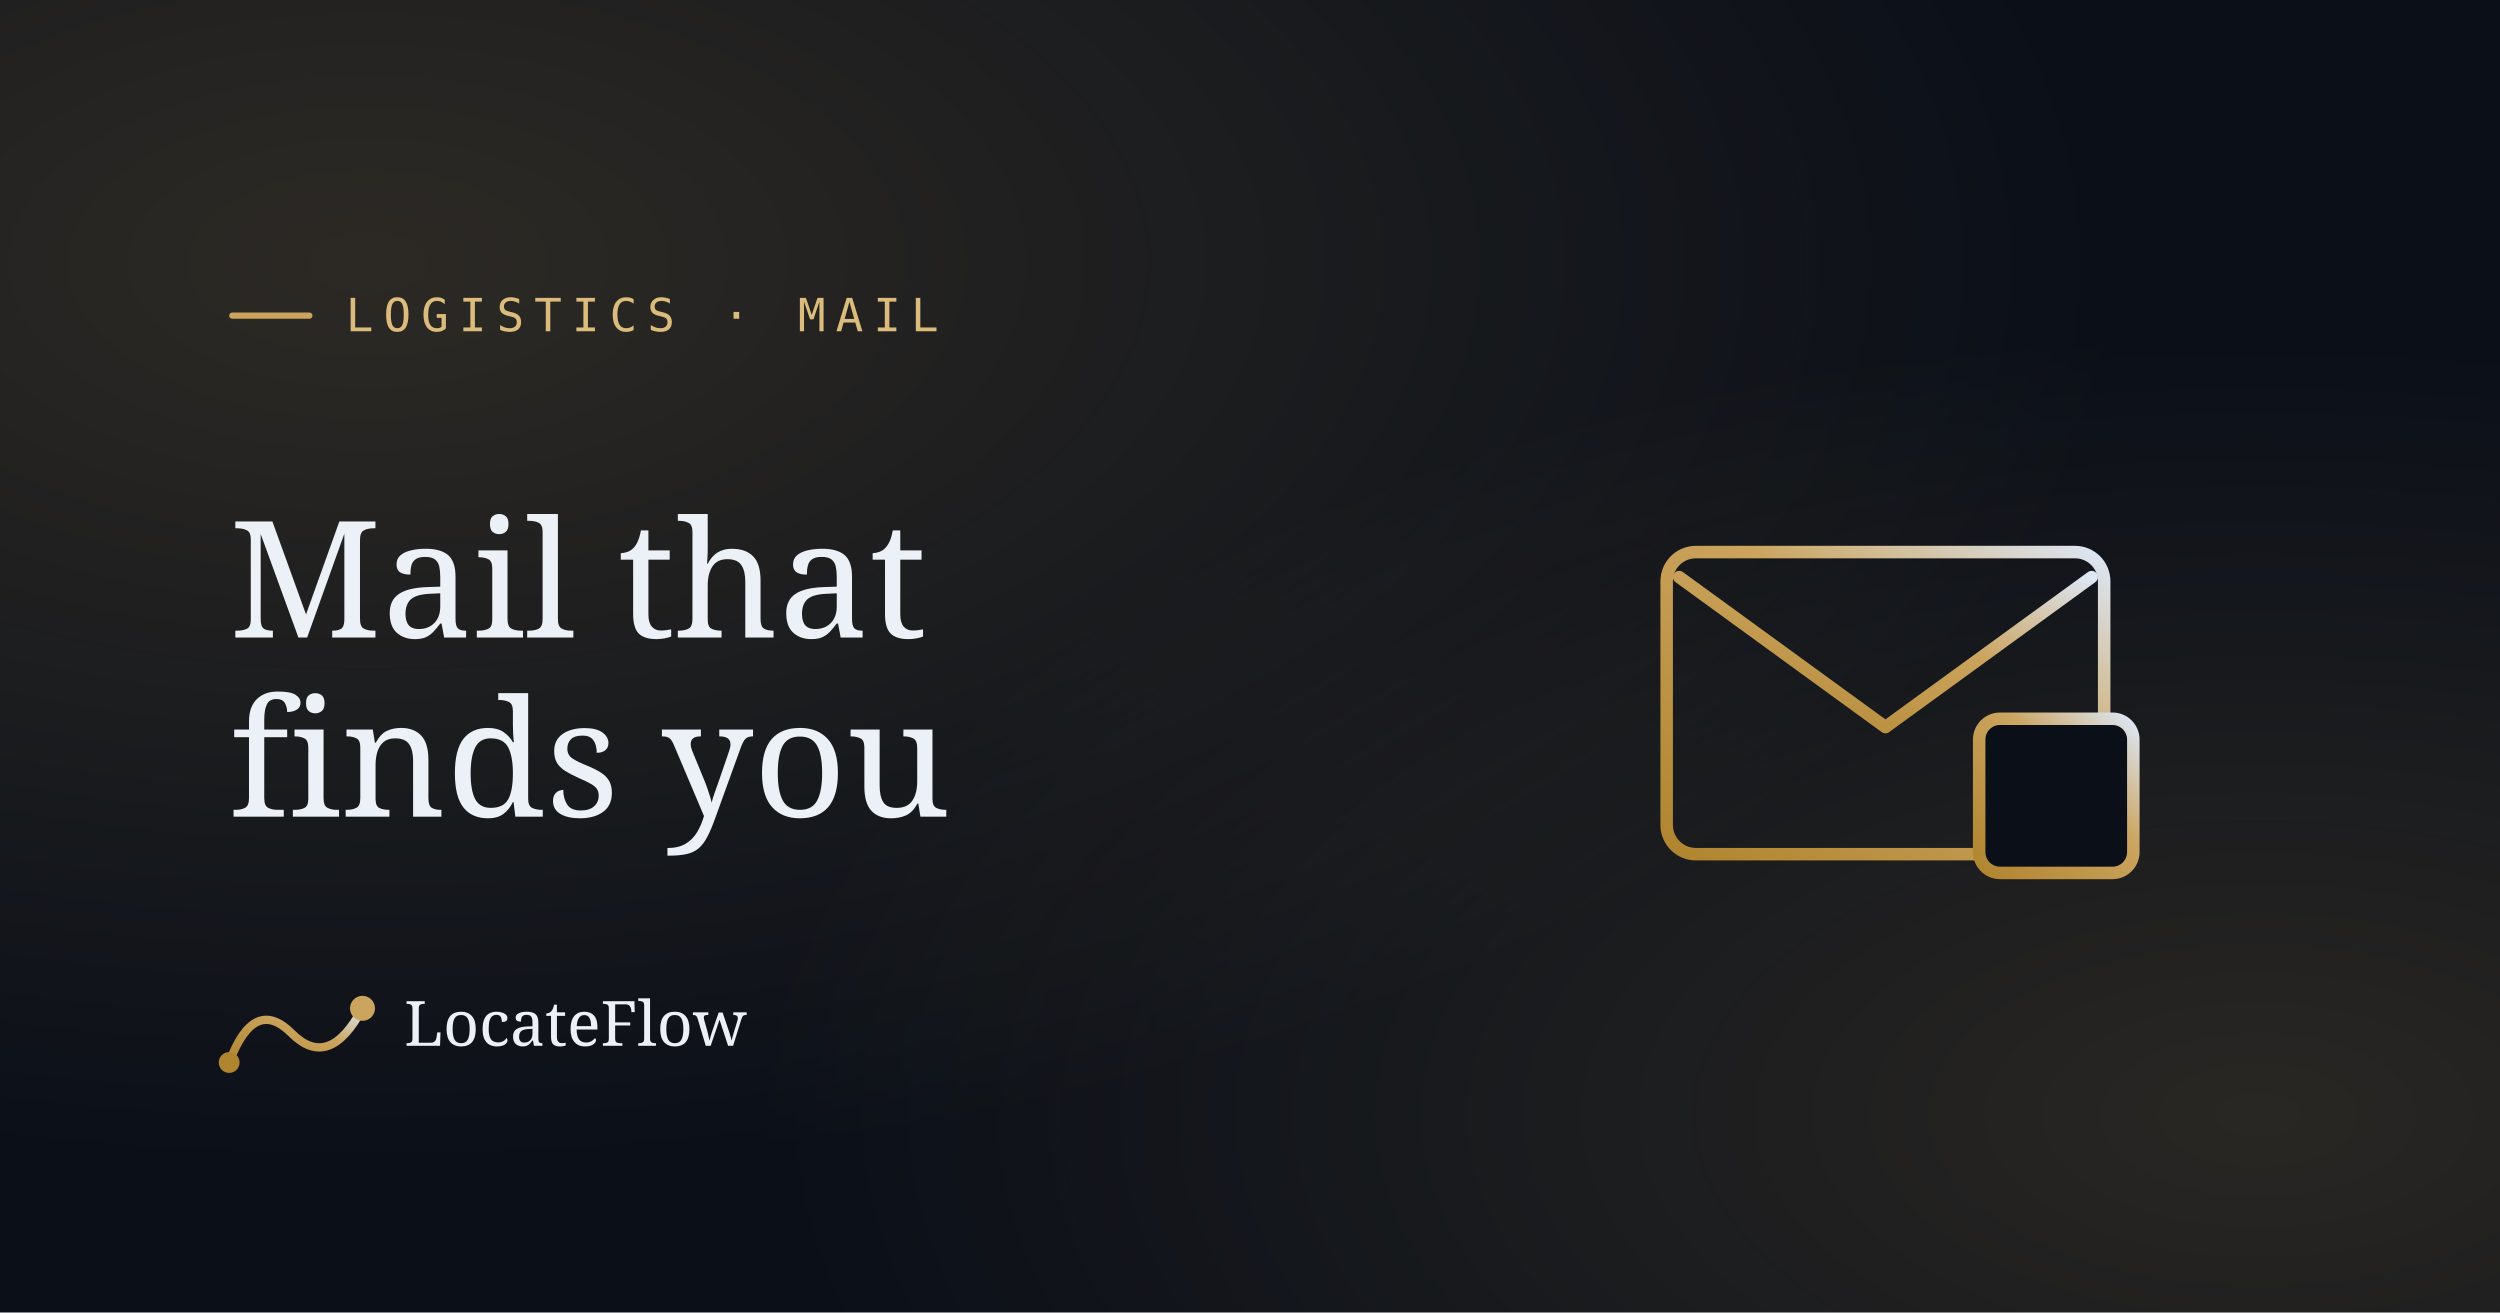
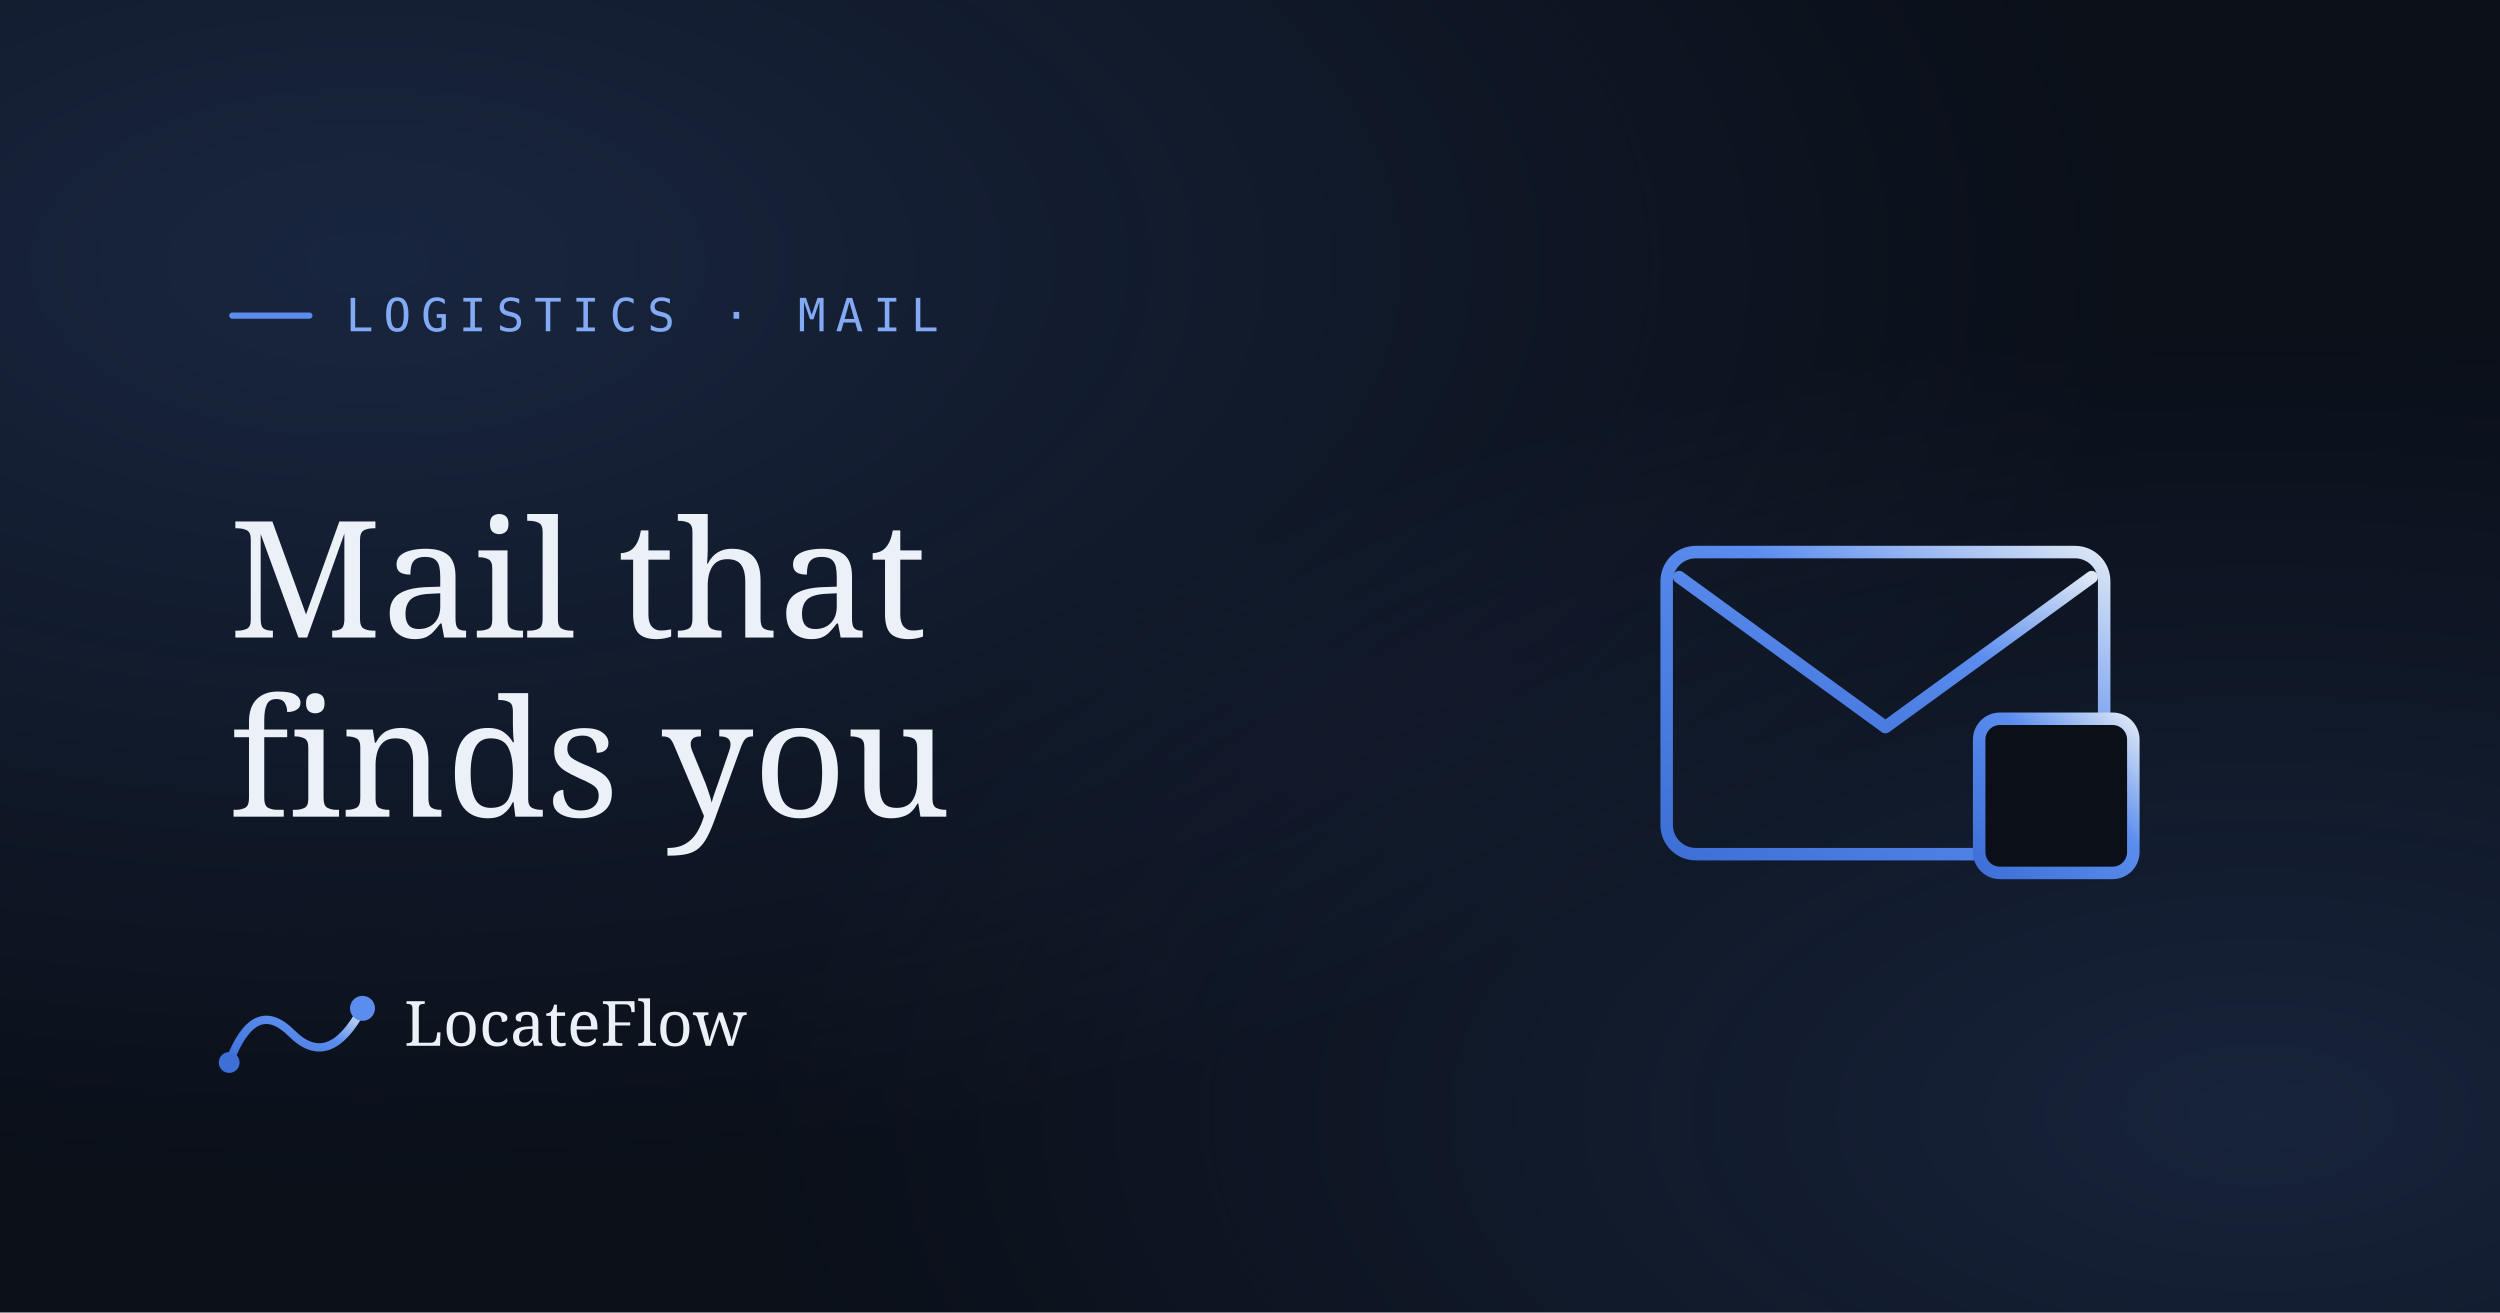
<svg xmlns="http://www.w3.org/2000/svg" viewBox="0 0 1200 630" fill="none" role="img" aria-label="Mail and packages at a new home">
  <defs>
    <linearGradient id="flow" x1="0" y1="1" x2="1" y2="0">
-       <stop offset="0%" stop-color="#B0852F" />
-       <stop offset="60%" stop-color="#CBA45E" />
+       <stop offset="0%" stop-color="#3D6FD6" />
+       <stop offset="60%" stop-color="#5B8DEF" />
      <stop offset="100%" stop-color="#DDE7F5" />
    </linearGradient>
    <radialGradient id="tr" cx="0.15" cy="0.2" r="0.7">
-       <stop offset="0%" stop-color="#CBA45E" stop-opacity="0.18" />
-       <stop offset="100%" stop-color="#CBA45E" stop-opacity="0" />
+       <stop offset="0%" stop-color="#5B8DEF" stop-opacity="0.18" />
+       <stop offset="100%" stop-color="#5B8DEF" stop-opacity="0" />
    </radialGradient>
    <radialGradient id="br" cx="0.9" cy="0.85" r="0.6">
-       <stop offset="0%" stop-color="#CBA45E" stop-opacity="0.16" />
-       <stop offset="100%" stop-color="#CBA45E" stop-opacity="0" />
+       <stop offset="0%" stop-color="#5B8DEF" stop-opacity="0.16" />
+       <stop offset="100%" stop-color="#5B8DEF" stop-opacity="0" />
    </radialGradient>
  </defs>
  <rect width="1200" height="630" fill="#0A0F18" />
  <rect width="1200" height="630" fill="url(#tr)" />
  <rect width="1200" height="630" fill="url(#br)" />
-   <rect x="110" y="150" width="40" height="3" rx="1.5" fill="#CBA45E" />
-   <text x="166" y="159" font-family="'Geist Mono', ui-monospace, monospace" font-size="22" letter-spacing="0.22em" fill="#DCBC7C">LOGISTICS · MAIL</text>
+   <rect x="110" y="150" width="40" height="3" rx="1.5" fill="#5B8DEF" />
+   <text x="166" y="159" font-family="'Geist Mono', ui-monospace, monospace" font-size="22" letter-spacing="0.22em" fill="#83AAF5">LOGISTICS · MAIL</text>
  <text x="110" y="306" font-family="Playfair Display, Didot, Georgia, serif" font-size="78" font-weight="500" fill="#ECF1F8" letter-spacing="0">Mail that</text>
  <text x="110" y="392" font-family="Playfair Display, Didot, Georgia, serif" font-size="78" font-weight="500" fill="#ECF1F8" letter-spacing="0">finds you</text>
  <g transform="translate(800,225)" stroke="url(#flow)" stroke-width="6" stroke-linecap="round" stroke-linejoin="round">
    <rect x="0" y="40" width="210" height="145" rx="14" />
    <path d="M6 52 L105 124 L204 52" />
    <rect x="150" y="120" width="74" height="74" rx="10" fill="#0A0F18" />
    <line x1="150" y1="157" x2="224" y2="157" />
    <line x1="187" y1="120" x2="187" y2="194" />
  </g>
  <g transform="translate(110,470)">
    <path d="M0 40 Q 12 8, 30 26 T 64 14" stroke="url(#flow)" stroke-width="4" fill="none" stroke-linecap="round" />
-     <circle cx="0" cy="40" r="5" fill="#B0852F" />
-     <circle cx="64" cy="14" r="6" fill="#CBA45E" />
+     <circle cx="0" cy="40" r="5" fill="#3D6FD6" />
+     <circle cx="64" cy="14" r="6" fill="#5B8DEF" />
    <text x="84" y="32" font-family="Playfair Display, Didot, Georgia, serif" font-size="30" fill="#ECF1F8">LocateFlow</text>
  </g>
</svg>
